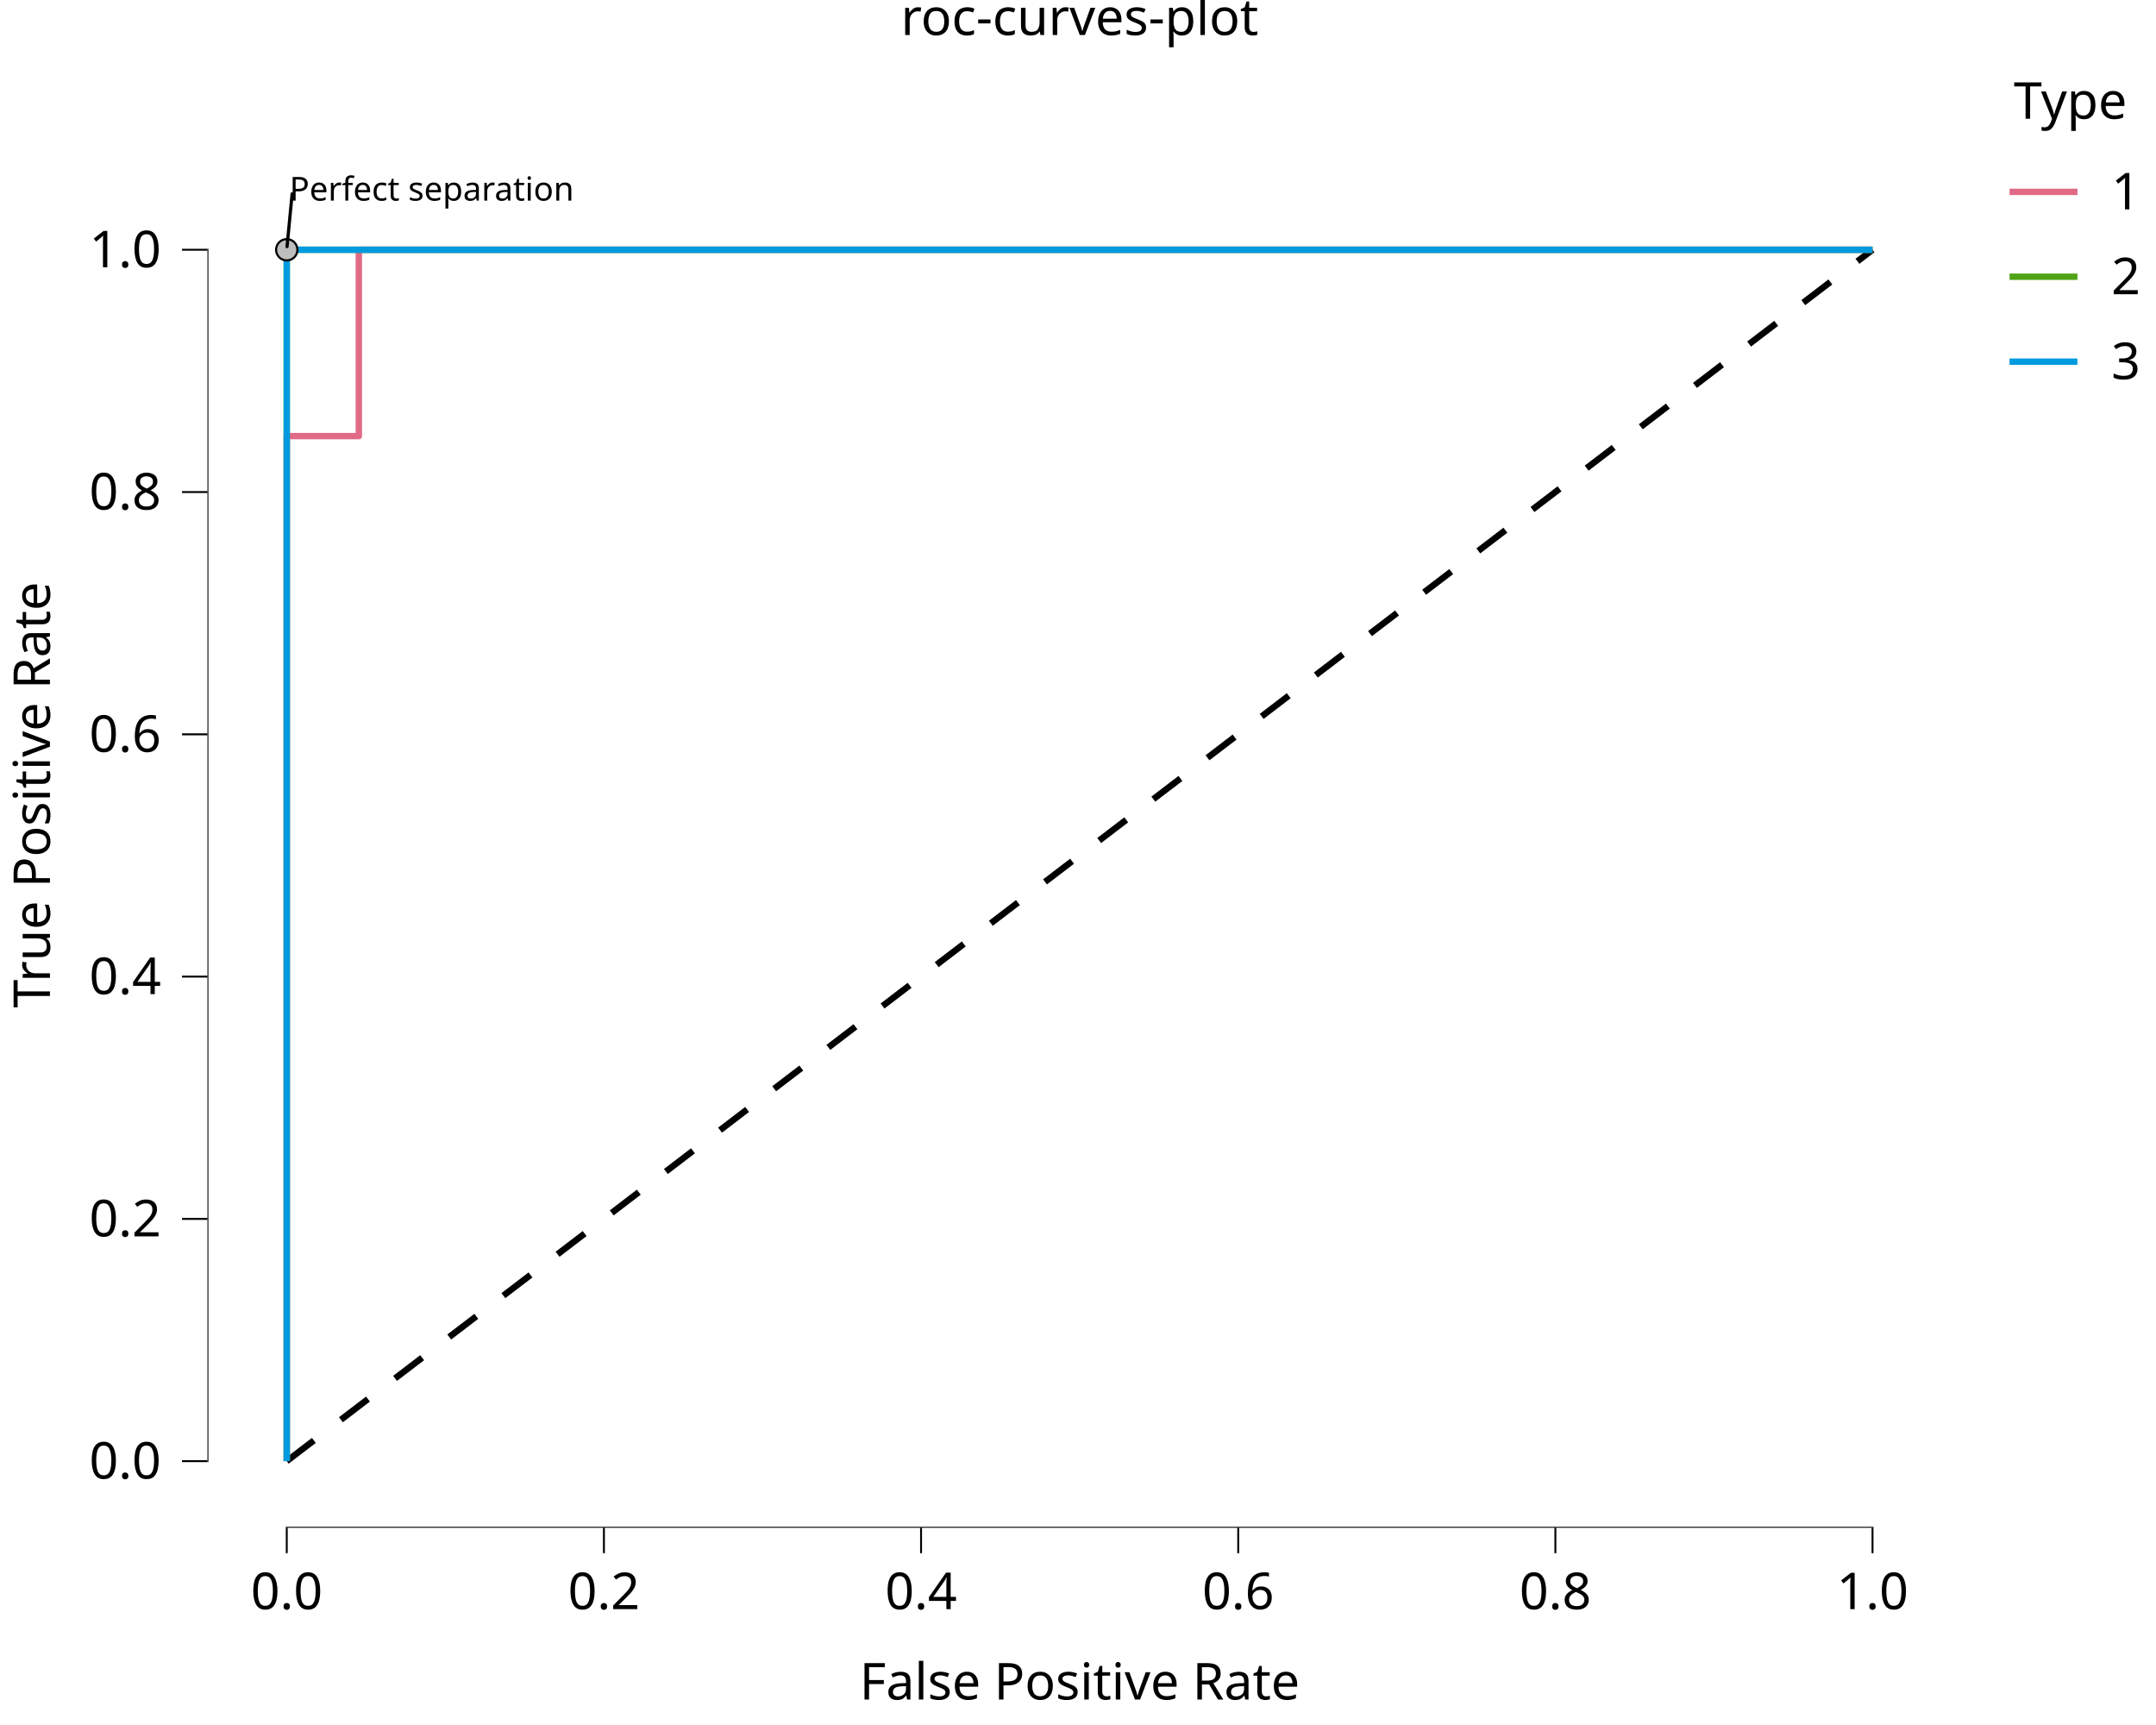
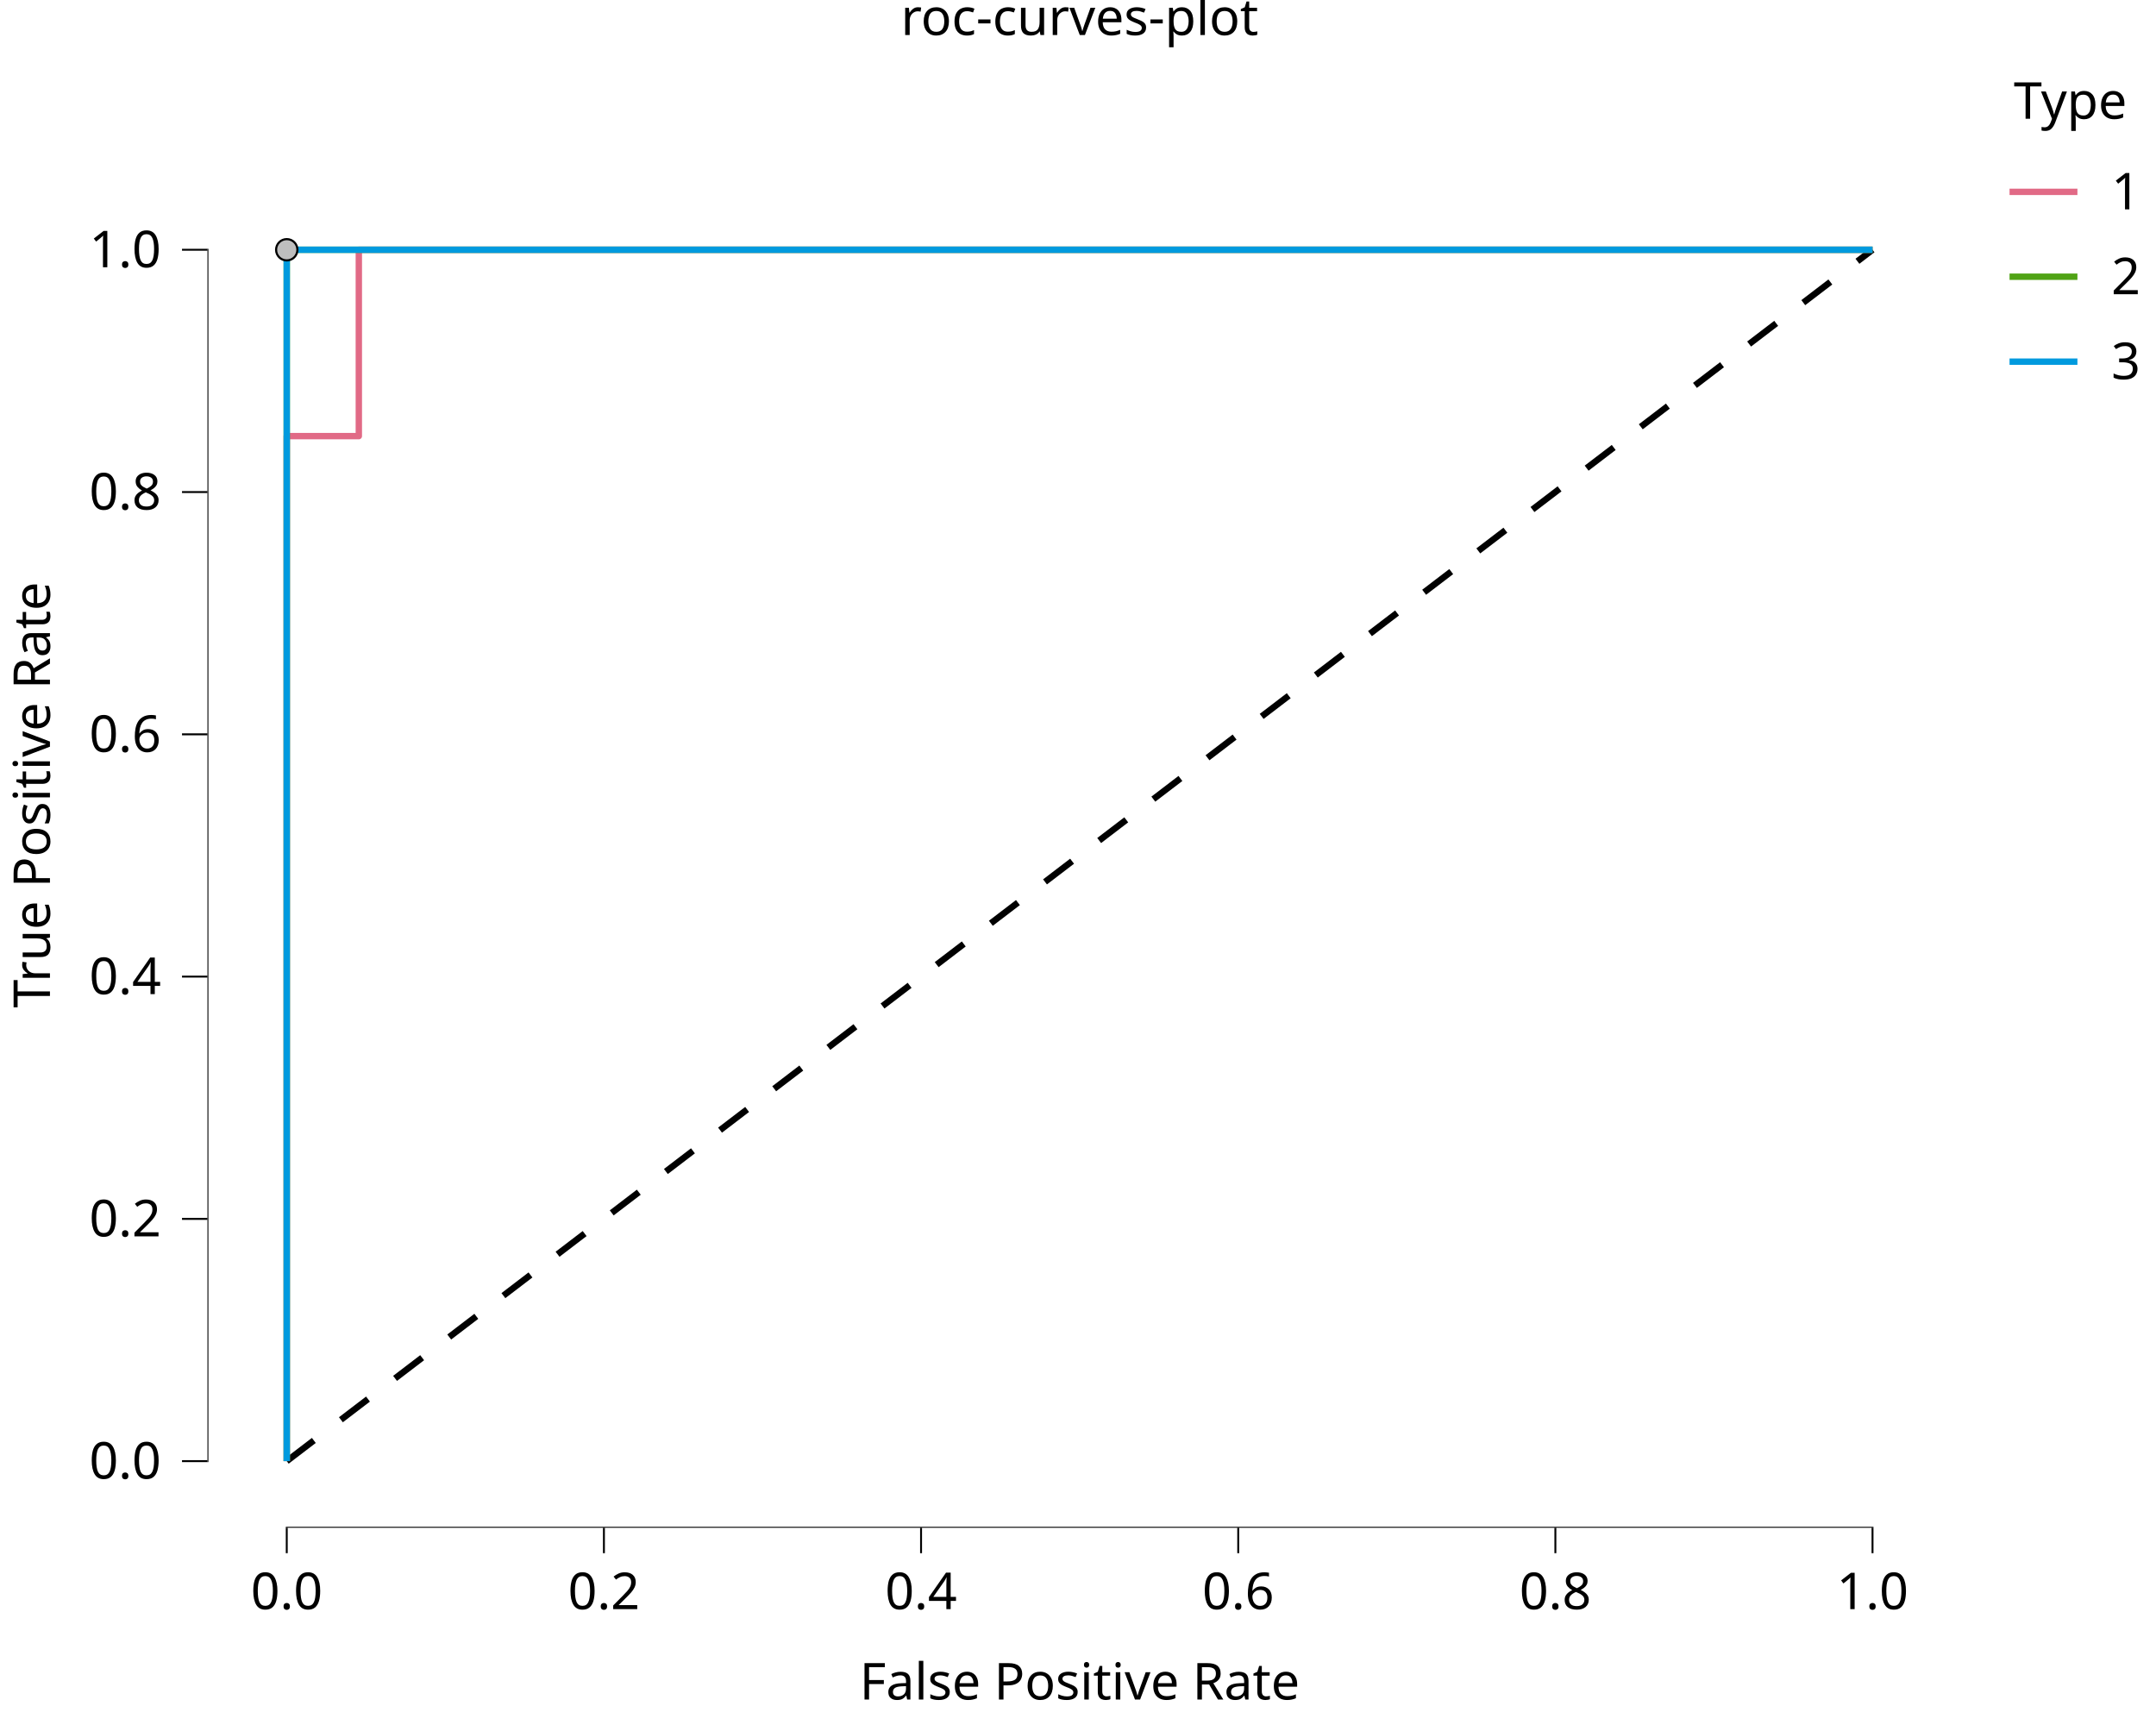
<svg xmlns="http://www.w3.org/2000/svg" class="svglite" data-engine-version="2.0" width="720.00pt" height="576.00pt" viewBox="0 0 720.00 576.00">
  <defs>
    <style type="text/css">
    .svglite line, .svglite polyline, .svglite polygon, .svglite path, .svglite rect, .svglite circle {
      fill: none;
      stroke: #000000;
      stroke-linecap: round;
      stroke-linejoin: round;
      stroke-miterlimit: 10.00;
    }
  </style>
  </defs>
  <rect width="100%" height="100%" style="stroke: none; fill: #FFFFFF;" />
  <defs>
    <clipPath id="cpMC4wMHw3MjAuMDB8MC4wMHw1NzYuMDA=">
      <rect x="0.00" y="0.00" width="720.00" height="576.00" />
    </clipPath>
  </defs>
  <g clip-path="url(#cpMC4wMHw3MjAuMDB8MC4wMHw1NzYuMDA=)">
    <rect x="-0" y="0.00" width="720.00" height="576.00" style="stroke-width: 10.67; stroke: none;" />
  </g>
  <defs>
    <clipPath id="cpNjkuMjh8NjUxLjgxfDIwLjcxfDUxMC4xNA==">
      <rect x="69.28" y="20.71" width="582.53" height="489.43" />
    </clipPath>
  </defs>
  <g clip-path="url(#cpNjkuMjh8NjUxLjgxfDIwLjcxfDUxMC4xNA==)">
    <rect x="69.28" y="20.71" width="582.53" height="489.43" style="stroke-width: 10.67; stroke: none;" />
    <polyline points="95.76,487.89 625.33,83.40 " style="stroke-width: 2.13; stroke-dasharray: 11.38,11.38; stroke-linecap: butt;" />
    <polyline points="95.76,487.89 95.76,425.66 95.76,363.43 95.76,270.09 95.76,176.75 95.76,145.63 119.83,145.63 119.83,114.52 119.83,83.40 143.91,83.40 192.05,83.40 216.12,83.40 288.33,83.40 312.41,83.40 360.55,83.40 408.69,83.40 625.33,83.40 " style="stroke-width: 2.13; stroke: #E16A86; stroke-linecap: butt;" />
    <polyline points="95.76,487.89 95.76,430.11 95.76,401.22 95.76,372.32 95.76,227.86 95.76,198.97 95.76,170.08 95.76,141.19 95.76,112.30 95.76,83.40 146.20,83.40 171.42,83.40 196.63,83.40 221.85,83.40 297.50,83.40 398.37,83.40 625.33,83.40 " style="stroke-width: 2.13; stroke: #50A315; stroke-linecap: butt;" />
    <polyline points="95.76,487.89 95.76,437.33 95.76,235.09 95.76,184.53 95.76,133.96 95.76,83.40 115.38,83.40 134.99,83.40 154.60,83.40 174.22,83.40 193.83,83.40 213.44,83.40 233.06,83.40 291.90,83.40 429.20,83.40 625.33,83.40 " style="stroke-width: 2.13; stroke: #009ADE; stroke-linecap: butt;" />
    <circle cx="95.76" cy="83.40" r="3.56" style="stroke-width: 0.71; fill: #BEBEBE;" />
-     <line x1="97.56" y1="64.72" x2="95.86" y2="82.35" style="stroke-width: 1.07;" />
-     <text x="144.17" y="66.98" text-anchor="middle" style="font-size: 11.04px; font-family: sans;" textLength="89.61px" lengthAdjust="spacingAndGlyphs">Perfect separation</text>
    <line x1="95.44" y1="510.14" x2="625.65" y2="510.14" style="stroke-width: 0.64; stroke-linecap: butt;" />
    <line x1="69.28" y1="488.21" x2="69.28" y2="83.08" style="stroke-width: 0.64; stroke-linecap: butt;" />
    <rect x="69.28" y="20.71" width="582.53" height="489.43" style="stroke-width: 0.00; stroke: none;" />
  </g>
  <g clip-path="url(#cpMC4wMHw3MjAuMDB8MC4wMHw1NzYuMDA=)">
    <polyline points="69.28,510.14 69.28,20.71 " style="stroke-width: 0.00; stroke: none; stroke-linecap: butt;" />
    <text x="53.81" y="493.74" text-anchor="end" style="font-size: 17.00px; font-family: sans;" textLength="23.63px" lengthAdjust="spacingAndGlyphs">0.0</text>
    <text x="53.81" y="412.84" text-anchor="end" style="font-size: 17.00px; font-family: sans;" textLength="23.63px" lengthAdjust="spacingAndGlyphs">0.2</text>
    <text x="53.81" y="331.95" text-anchor="end" style="font-size: 17.00px; font-family: sans;" textLength="23.63px" lengthAdjust="spacingAndGlyphs">0.4</text>
    <text x="53.81" y="251.05" text-anchor="end" style="font-size: 17.00px; font-family: sans;" textLength="23.63px" lengthAdjust="spacingAndGlyphs">0.6</text>
    <text x="53.81" y="170.15" text-anchor="end" style="font-size: 17.00px; font-family: sans;" textLength="23.63px" lengthAdjust="spacingAndGlyphs">0.8</text>
    <text x="53.81" y="89.25" text-anchor="end" style="font-size: 17.00px; font-family: sans;" textLength="23.63px" lengthAdjust="spacingAndGlyphs">1.0</text>
    <polyline points="60.78,487.89 69.28,487.89 " style="stroke-width: 0.64; stroke-linecap: butt;" />
    <polyline points="60.78,407.00 69.28,407.00 " style="stroke-width: 0.64; stroke-linecap: butt;" />
    <polyline points="60.78,326.10 69.28,326.10 " style="stroke-width: 0.64; stroke-linecap: butt;" />
    <polyline points="60.78,245.20 69.28,245.20 " style="stroke-width: 0.64; stroke-linecap: butt;" />
    <polyline points="60.78,164.30 69.28,164.30 " style="stroke-width: 0.64; stroke-linecap: butt;" />
    <polyline points="60.78,83.40 69.28,83.40 " style="stroke-width: 0.64; stroke-linecap: butt;" />
    <polyline points="69.28,510.14 651.81,510.14 " style="stroke-width: 0.00; stroke: none; stroke-linecap: butt;" />
    <polyline points="95.76,518.64 95.76,510.14 " style="stroke-width: 0.64; stroke-linecap: butt;" />
    <polyline points="201.68,518.64 201.68,510.14 " style="stroke-width: 0.64; stroke-linecap: butt;" />
    <polyline points="307.59,518.64 307.59,510.14 " style="stroke-width: 0.64; stroke-linecap: butt;" />
    <polyline points="413.51,518.64 413.51,510.14 " style="stroke-width: 0.64; stroke-linecap: butt;" />
    <polyline points="519.42,518.64 519.42,510.14 " style="stroke-width: 0.64; stroke-linecap: butt;" />
    <polyline points="625.33,518.64 625.33,510.14 " style="stroke-width: 0.64; stroke-linecap: butt;" />
    <text x="95.76" y="537.32" text-anchor="middle" style="font-size: 17.00px; font-family: sans;" textLength="23.63px" lengthAdjust="spacingAndGlyphs">0.0</text>
    <text x="201.68" y="537.32" text-anchor="middle" style="font-size: 17.00px; font-family: sans;" textLength="23.63px" lengthAdjust="spacingAndGlyphs">0.2</text>
    <text x="307.59" y="537.32" text-anchor="middle" style="font-size: 17.00px; font-family: sans;" textLength="23.63px" lengthAdjust="spacingAndGlyphs">0.4</text>
    <text x="413.51" y="537.32" text-anchor="middle" style="font-size: 17.00px; font-family: sans;" textLength="23.63px" lengthAdjust="spacingAndGlyphs">0.6</text>
    <text x="519.42" y="537.32" text-anchor="middle" style="font-size: 17.00px; font-family: sans;" textLength="23.63px" lengthAdjust="spacingAndGlyphs">0.8</text>
    <text x="625.33" y="537.32" text-anchor="middle" style="font-size: 17.00px; font-family: sans;" textLength="23.63px" lengthAdjust="spacingAndGlyphs">1.0</text>
    <text x="360.55" y="567.49" text-anchor="middle" style="font-size: 17.00px; font-family: sans;" textLength="146.47px" lengthAdjust="spacingAndGlyphs">False Positive Rate</text>
    <text transform="translate(16.68,265.42) rotate(-90)" text-anchor="middle" style="font-size: 17.00px; font-family: sans;" textLength="139.85px" lengthAdjust="spacingAndGlyphs">True Positive Rate</text>
    <rect x="662.77" y="20.71" width="57.23" height="119.70" style="stroke-width: 0.75; stroke: none;" />
    <rect x="662.77" y="20.71" width="57.23" height="119.70" style="stroke-width: 10.67; stroke: none;" />
    <text x="691.39" y="39.65" text-anchor="middle" style="font-size: 17.00px; font-family: sans;" textLength="37.80px" lengthAdjust="spacingAndGlyphs">Type</text>
    <rect x="668.25" y="49.88" width="28.35" height="28.35" style="stroke-width: 10.67; stroke: none;" />
    <line x1="671.09" y1="64.06" x2="693.76" y2="64.06" style="stroke-width: 2.13; stroke: #E16A86; stroke-linecap: butt;" />
    <rect x="668.25" y="78.23" width="28.35" height="28.35" style="stroke-width: 10.67; stroke: none;" />
    <line x1="671.09" y1="92.40" x2="693.76" y2="92.40" style="stroke-width: 2.13; stroke: #50A315; stroke-linecap: butt;" />
    <rect x="668.25" y="106.58" width="28.35" height="28.35" style="stroke-width: 10.67; stroke: none;" />
    <line x1="671.09" y1="120.75" x2="693.76" y2="120.75" style="stroke-width: 2.13; stroke: #009ADE; stroke-linecap: butt;" />
    <text x="705.07" y="69.91" style="font-size: 17.00px; font-family: sans;" textLength="9.46px" lengthAdjust="spacingAndGlyphs">1</text>
    <text x="705.07" y="98.25" style="font-size: 17.00px; font-family: sans;" textLength="9.46px" lengthAdjust="spacingAndGlyphs">2</text>
    <text x="705.07" y="126.60" style="font-size: 17.00px; font-family: sans;" textLength="9.46px" lengthAdjust="spacingAndGlyphs">3</text>
    <text x="360.55" y="11.70" text-anchor="middle" style="font-size: 17.00px; font-family: sans;" textLength="112.44px" lengthAdjust="spacingAndGlyphs">roc-curves-plot</text>
  </g>
</svg>
